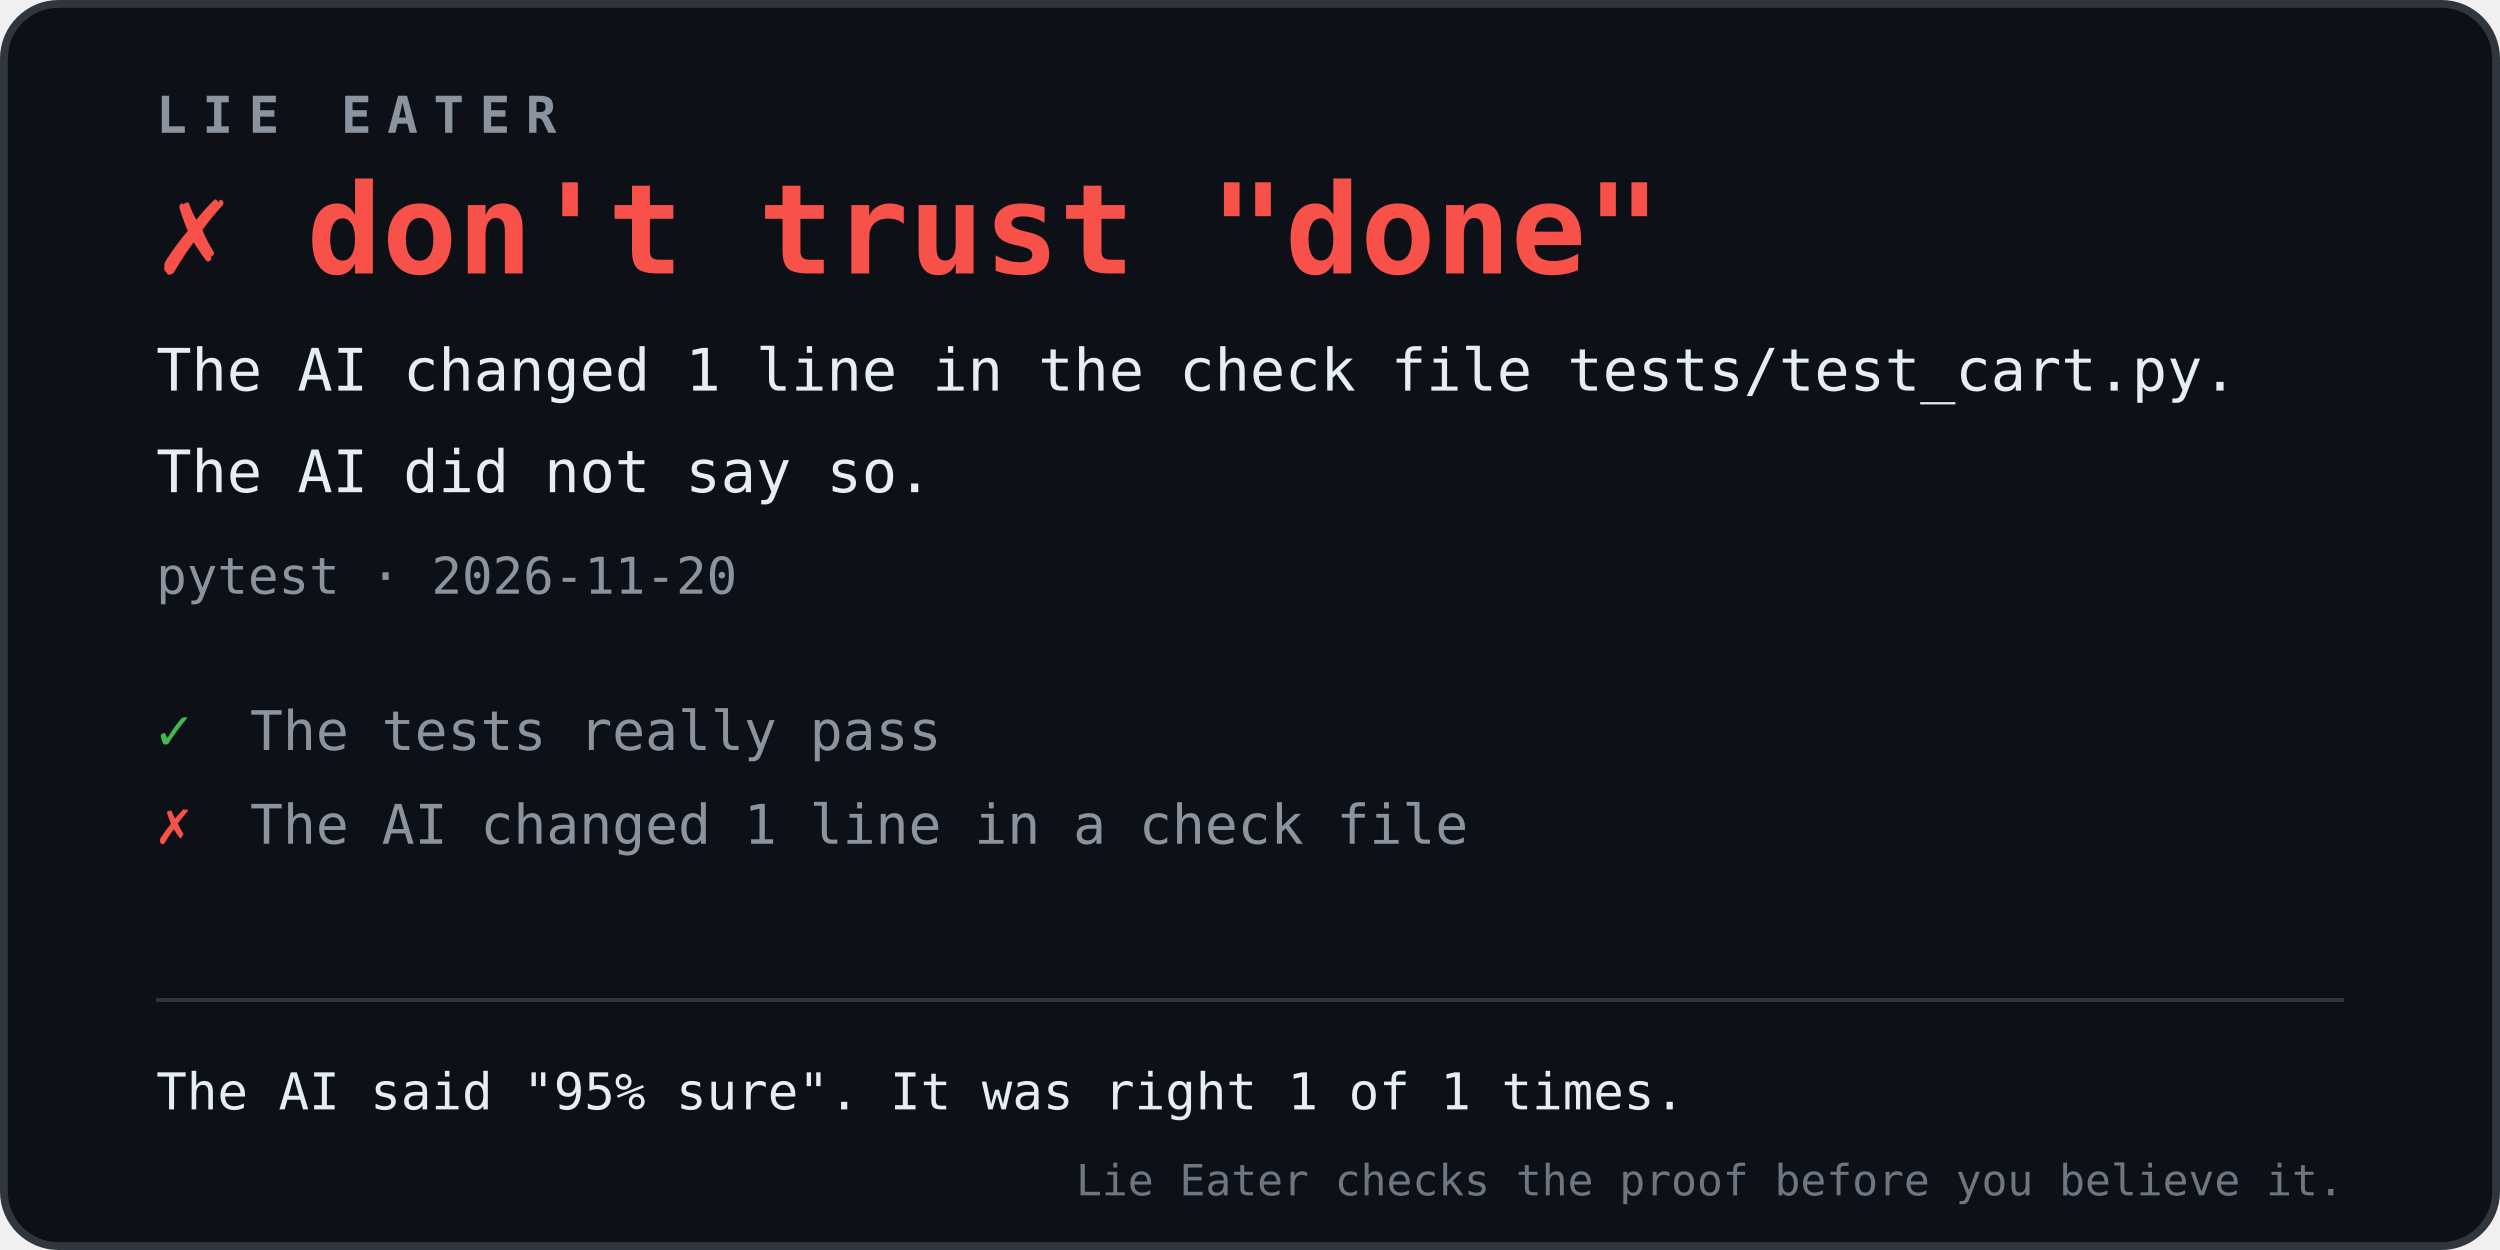
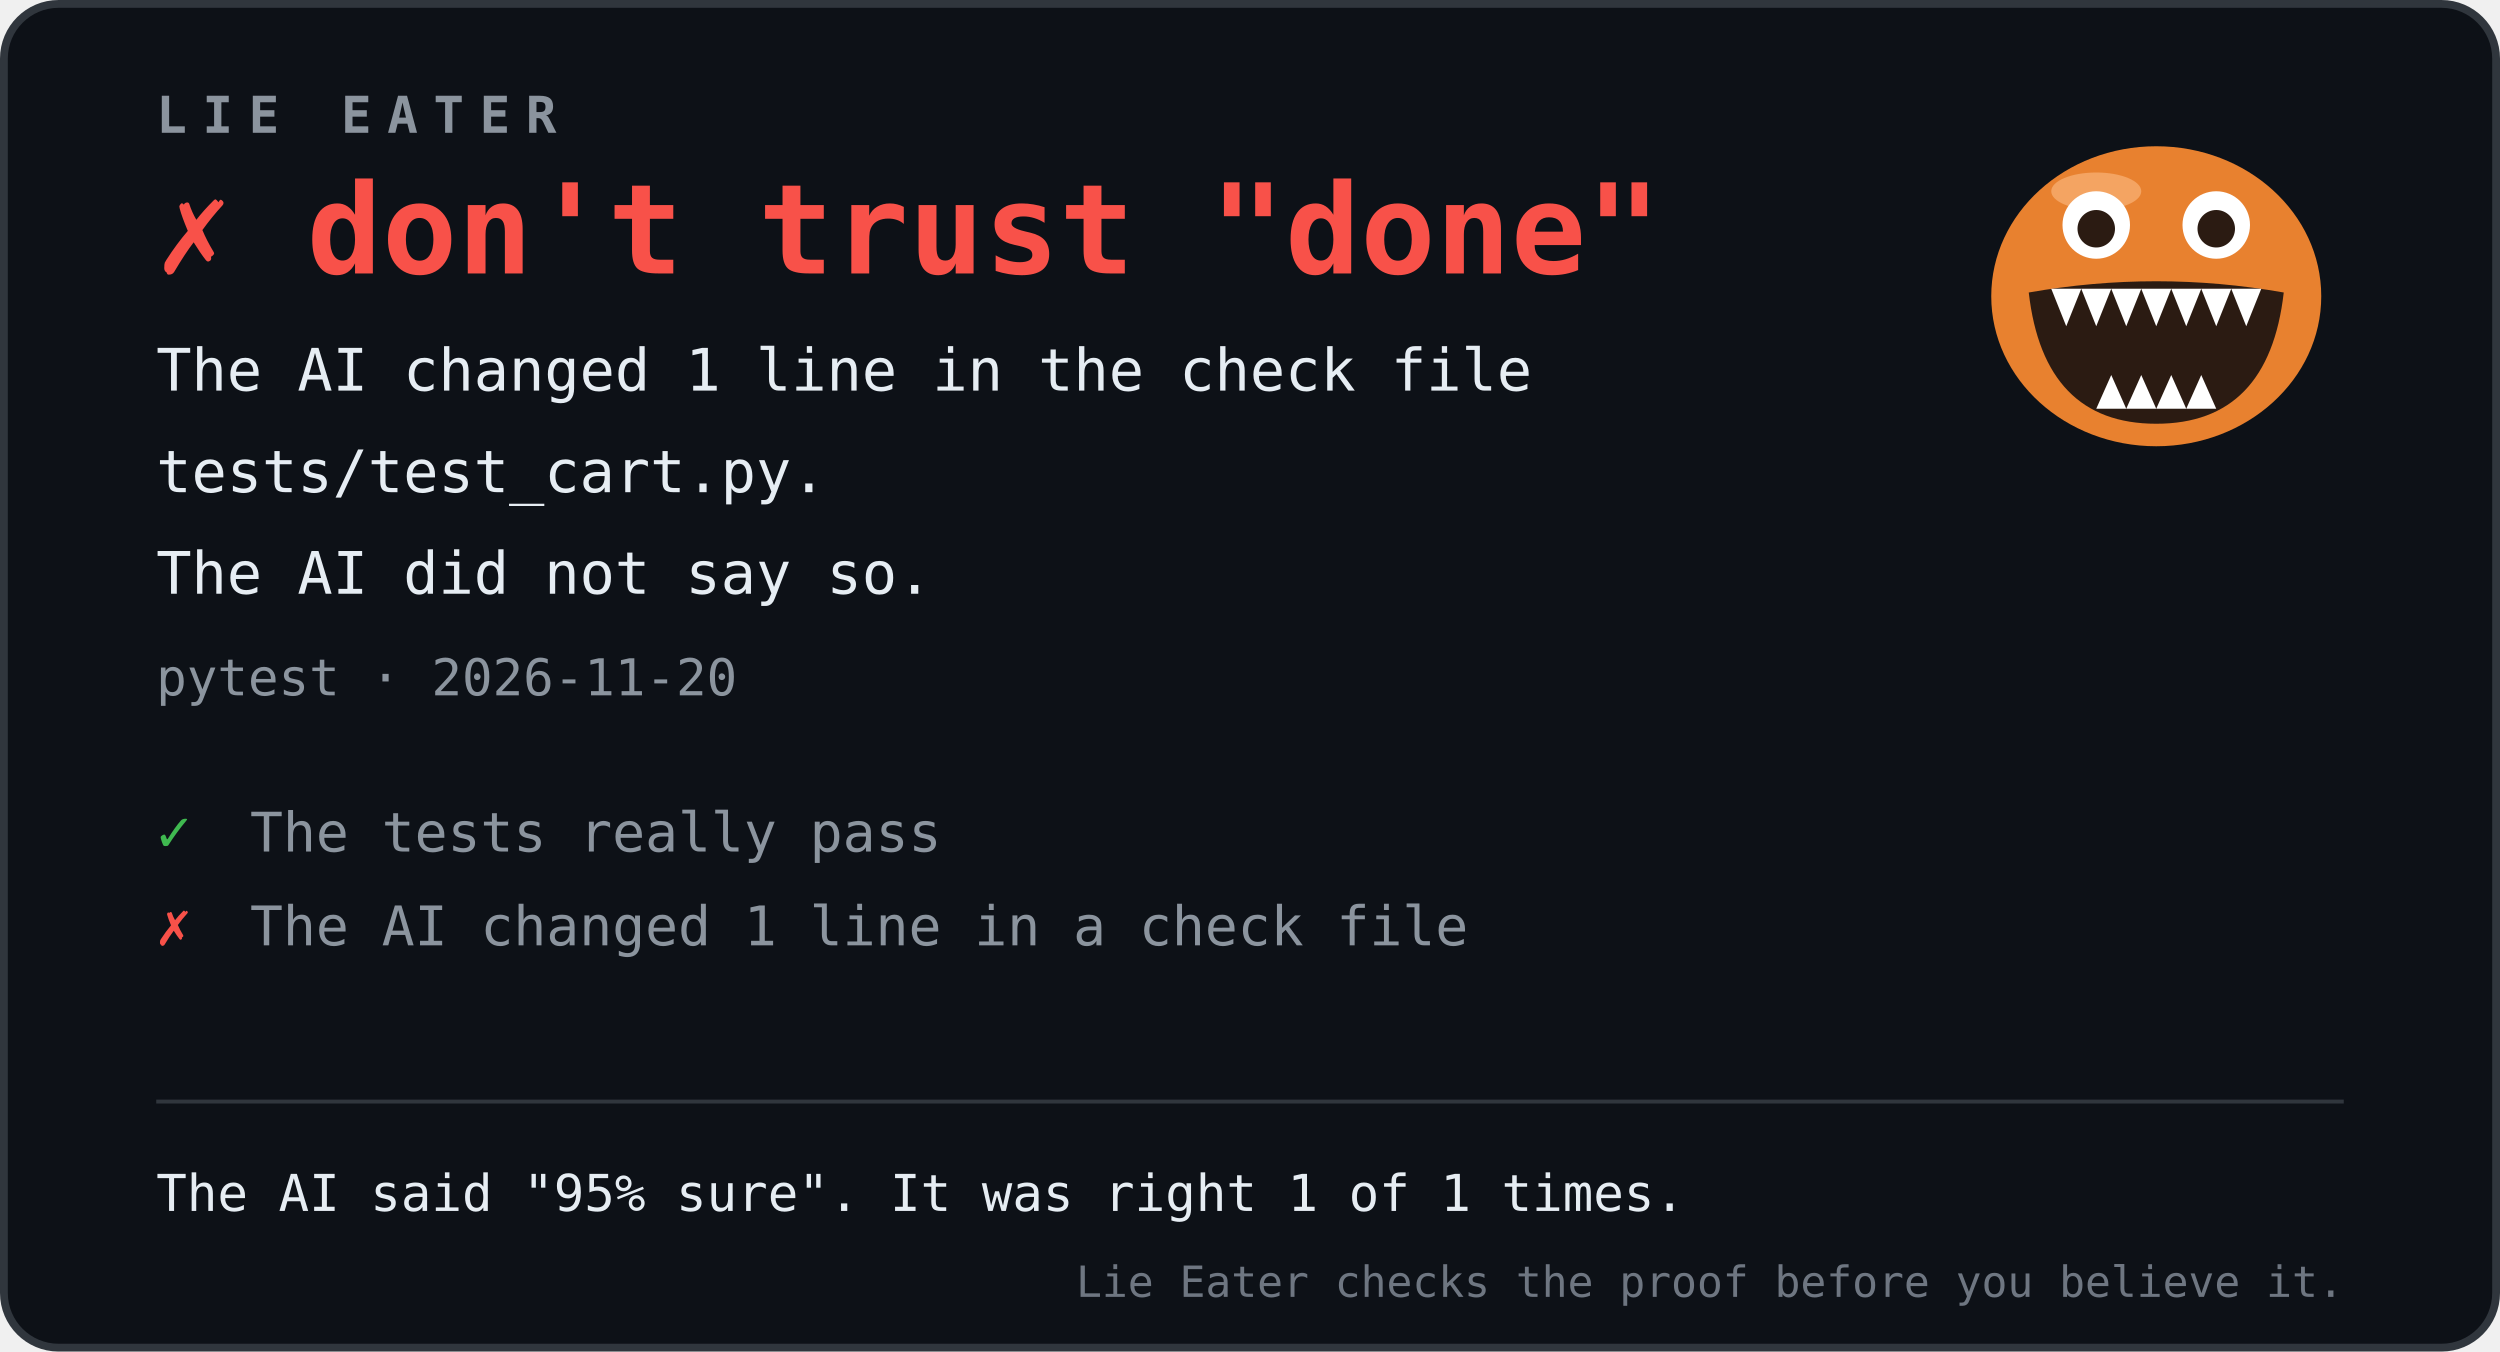
- <svg xmlns="http://www.w3.org/2000/svg" width="640" height="320" viewBox="0 0 640 320" role="img" aria-label="Lie Eater: ✗ don't trust &quot;done&quot;">
-   <rect x="1" y="1" width="638" height="318" rx="14" fill="#0d1117" stroke="#30363d" stroke-width="2" />
-   <g id="character" transform="translate(504 24)" data-size="96" />
+ <svg xmlns="http://www.w3.org/2000/svg" width="640" height="346" viewBox="0 0 640 346" role="img" aria-label="Lie Eater: ✗ don't trust &quot;done&quot;">
+   <rect x="1" y="1" width="638" height="344" rx="14" fill="#0d1117" stroke="#30363d" stroke-width="2" />
+   <g id="munch" data-face="alarmed" transform="translate(504 24) scale(0.96)">
+     <ellipse cx="50" cy="54" rx="44" ry="40" fill="#E8812F" />
+     <ellipse cx="34" cy="26" rx="12" ry="5" fill="#F4A462" />
+     <g data-part="eye">
+       <circle cx="34" cy="35" r="9" fill="#FFFFFF" />
+       <circle cx="34" cy="36" r="5" fill="#2B1B12" />
+     </g>
+     <g data-part="eye">
+       <circle cx="66" cy="35" r="9" fill="#FFFFFF" />
+       <circle cx="66" cy="36" r="5" fill="#2B1B12" />
+     </g>
+     <path data-part="mouth" d="M16 53 Q50 47 84 53 Q80 88 50 88 Q20 88 16 53 Z" fill="#2B1B12" />
+     <polygon data-part="tooth" points="22,52 30,52 26,62" fill="#FFFFFF" />
+     <polygon data-part="tooth" points="30,52 38,52 34,62" fill="#FFFFFF" />
+     <polygon data-part="tooth" points="38,52 46,52 42,62" fill="#FFFFFF" />
+     <polygon data-part="tooth" points="46,52 54,52 50,62" fill="#FFFFFF" />
+     <polygon data-part="tooth" points="54,52 62,52 58,62" fill="#FFFFFF" />
+     <polygon data-part="tooth" points="62,52 70,52 66,62" fill="#FFFFFF" />
+     <polygon data-part="tooth" points="70,52 78,52 74,62" fill="#FFFFFF" />
+     <polygon data-part="tooth" points="34,84 42,84 38,75" fill="#FFFFFF" />
+     <polygon data-part="tooth" points="42,84 50,84 46,75" fill="#FFFFFF" />
+     <polygon data-part="tooth" points="50,84 58,84 54,75" fill="#FFFFFF" />
+     <polygon data-part="tooth" points="58,84 66,84 62,75" fill="#FFFFFF" />
+   </g>
  <text x="40" y="34" font-family="ui-monospace, SFMono-Regular, Menlo, Consolas, monospace" font-size="13" font-weight="700" fill="#8b949e" text-anchor="start" letter-spacing="4">LIE EATER</text>
  <text x="40" y="70" font-family="ui-monospace, SFMono-Regular, Menlo, Consolas, monospace" font-size="32" font-weight="700" fill="#f85149" text-anchor="start">✗ don't trust "done"</text>
-   <text x="40" y="100" font-family="ui-monospace, SFMono-Regular, Menlo, Consolas, monospace" font-size="15" font-weight="400" fill="#e6edf3" text-anchor="start">The AI changed 1 line in the check file tests/test_cart.py.</text>
-   <text x="40" y="126" font-family="ui-monospace, SFMono-Regular, Menlo, Consolas, monospace" font-size="15" font-weight="400" fill="#e6edf3" text-anchor="start">The AI did not say so.</text>
-   <text x="40" y="152" font-family="ui-monospace, SFMono-Regular, Menlo, Consolas, monospace" font-size="13" font-weight="400" fill="#8b949e" text-anchor="start">pytest · 2026-11-20</text>
-   <text x="40" y="192" font-family="ui-monospace, SFMono-Regular, Menlo, Consolas, monospace" font-size="15" font-weight="700" fill="#3fb950" text-anchor="start">✓</text>
-   <text x="64" y="192" font-family="ui-monospace, SFMono-Regular, Menlo, Consolas, monospace" font-size="14" font-weight="400" fill="#8b949e" text-anchor="start">The tests really pass</text>
-   <text x="40" y="216" font-family="ui-monospace, SFMono-Regular, Menlo, Consolas, monospace" font-size="15" font-weight="700" fill="#f85149" text-anchor="start">✗</text>
-   <text x="64" y="216" font-family="ui-monospace, SFMono-Regular, Menlo, Consolas, monospace" font-size="14" font-weight="400" fill="#8b949e" text-anchor="start">The AI changed 1 line in a check file</text>
-   <line x1="40" y1="256" x2="600" y2="256" stroke="#30363d" stroke-width="1" />
-   <text x="40" y="284" font-family="ui-monospace, SFMono-Regular, Menlo, Consolas, monospace" font-size="13" font-weight="400" fill="#e6edf3" text-anchor="start">The AI said "95% sure". It was right 1 of 1 times.</text>
-   <text x="600" y="306" font-family="ui-monospace, SFMono-Regular, Menlo, Consolas, monospace" font-size="11" font-weight="400" fill="#6e7681" text-anchor="end">Lie Eater checks the proof before you believe it.</text>
+   <text x="40" y="100" font-family="ui-monospace, SFMono-Regular, Menlo, Consolas, monospace" font-size="15" font-weight="400" fill="#e6edf3" text-anchor="start">The AI changed 1 line in the check file</text>
+   <text x="40" y="126" font-family="ui-monospace, SFMono-Regular, Menlo, Consolas, monospace" font-size="15" font-weight="400" fill="#e6edf3" text-anchor="start">tests/test_cart.py.</text>
+   <text x="40" y="152" font-family="ui-monospace, SFMono-Regular, Menlo, Consolas, monospace" font-size="15" font-weight="400" fill="#e6edf3" text-anchor="start">The AI did not say so.</text>
+   <text x="40" y="178" font-family="ui-monospace, SFMono-Regular, Menlo, Consolas, monospace" font-size="13" font-weight="400" fill="#8b949e" text-anchor="start">pytest · 2026-11-20</text>
+   <text x="40" y="218" font-family="ui-monospace, SFMono-Regular, Menlo, Consolas, monospace" font-size="15" font-weight="700" fill="#3fb950" text-anchor="start">✓</text>
+   <text x="64" y="218" font-family="ui-monospace, SFMono-Regular, Menlo, Consolas, monospace" font-size="14" font-weight="400" fill="#8b949e" text-anchor="start">The tests really pass</text>
+   <text x="40" y="242" font-family="ui-monospace, SFMono-Regular, Menlo, Consolas, monospace" font-size="15" font-weight="700" fill="#f85149" text-anchor="start">✗</text>
+   <text x="64" y="242" font-family="ui-monospace, SFMono-Regular, Menlo, Consolas, monospace" font-size="14" font-weight="400" fill="#8b949e" text-anchor="start">The AI changed 1 line in a check file</text>
+   <line x1="40" y1="282" x2="600" y2="282" stroke="#30363d" stroke-width="1" />
+   <text x="40" y="310" font-family="ui-monospace, SFMono-Regular, Menlo, Consolas, monospace" font-size="13" font-weight="400" fill="#e6edf3" text-anchor="start">The AI said "95% sure". It was right 1 of 1 times.</text>
+   <text x="600" y="332" font-family="ui-monospace, SFMono-Regular, Menlo, Consolas, monospace" font-size="11" font-weight="400" fill="#6e7681" text-anchor="end">Lie Eater checks the proof before you believe it.</text>
</svg>
